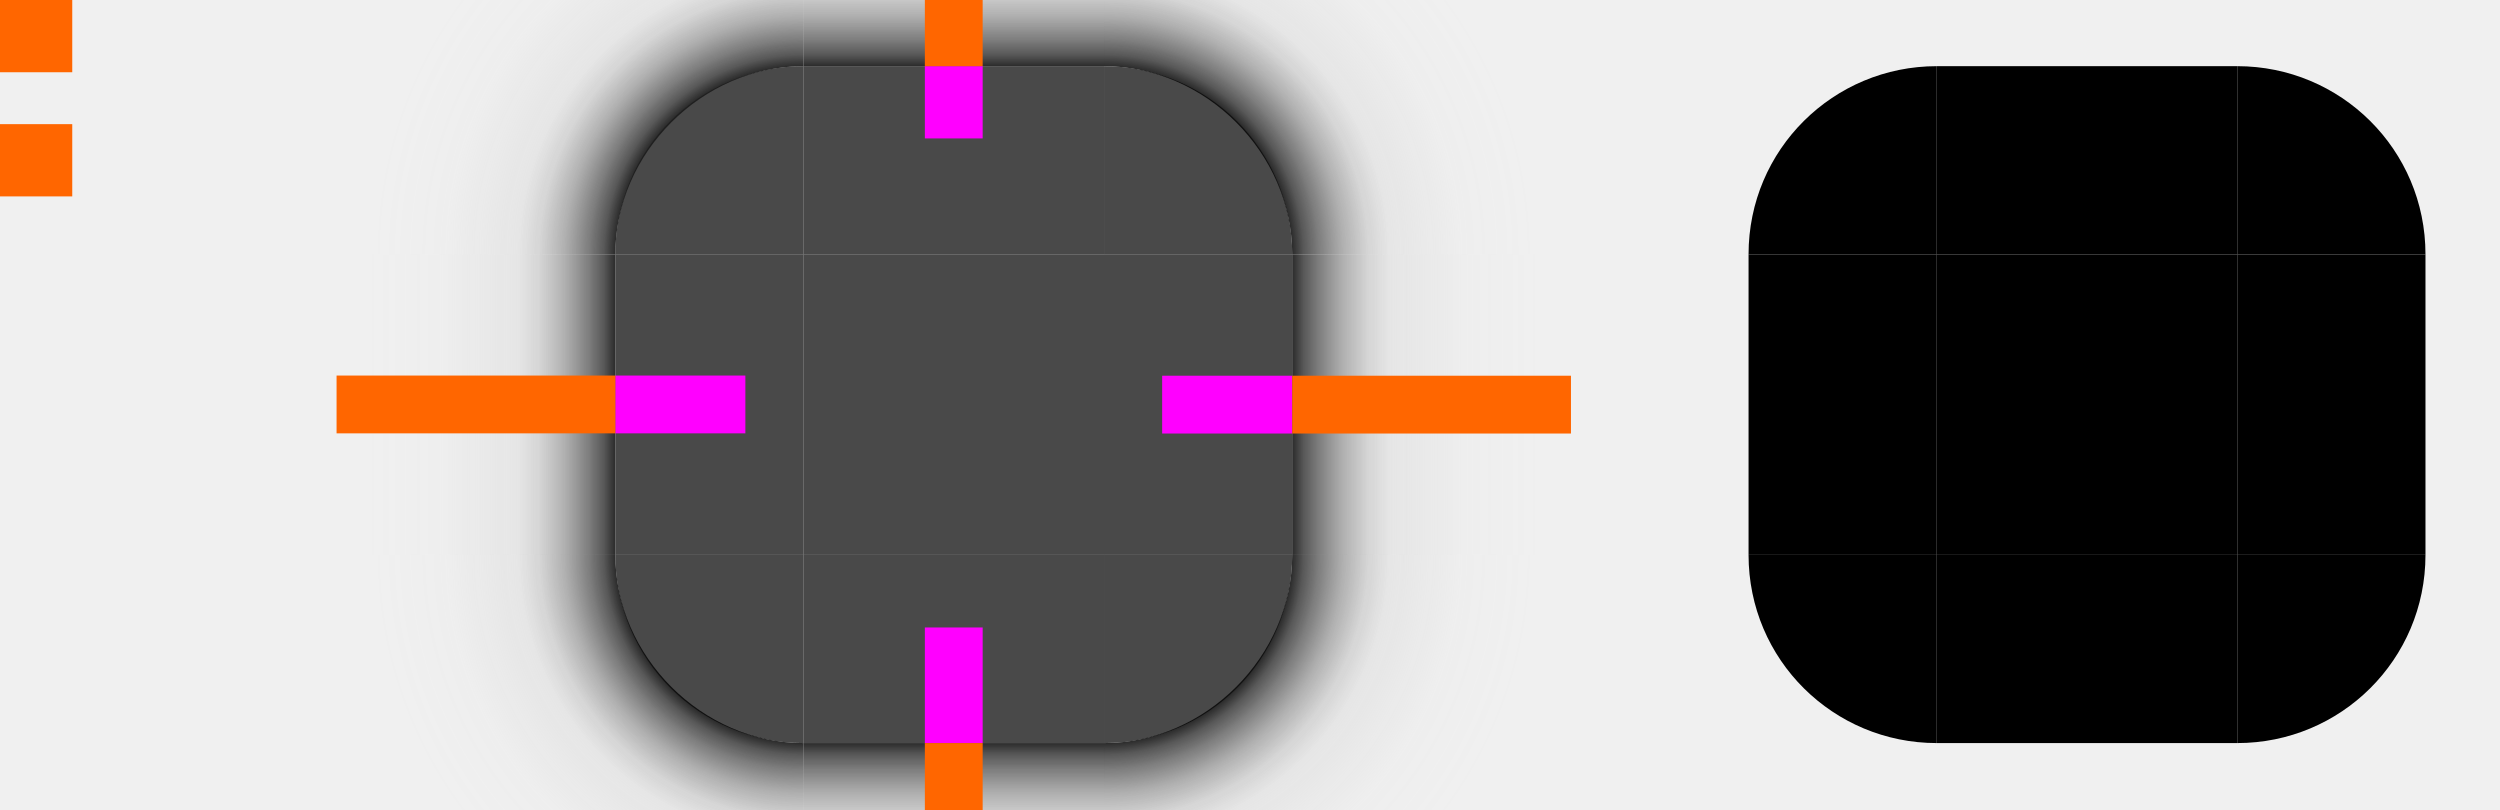
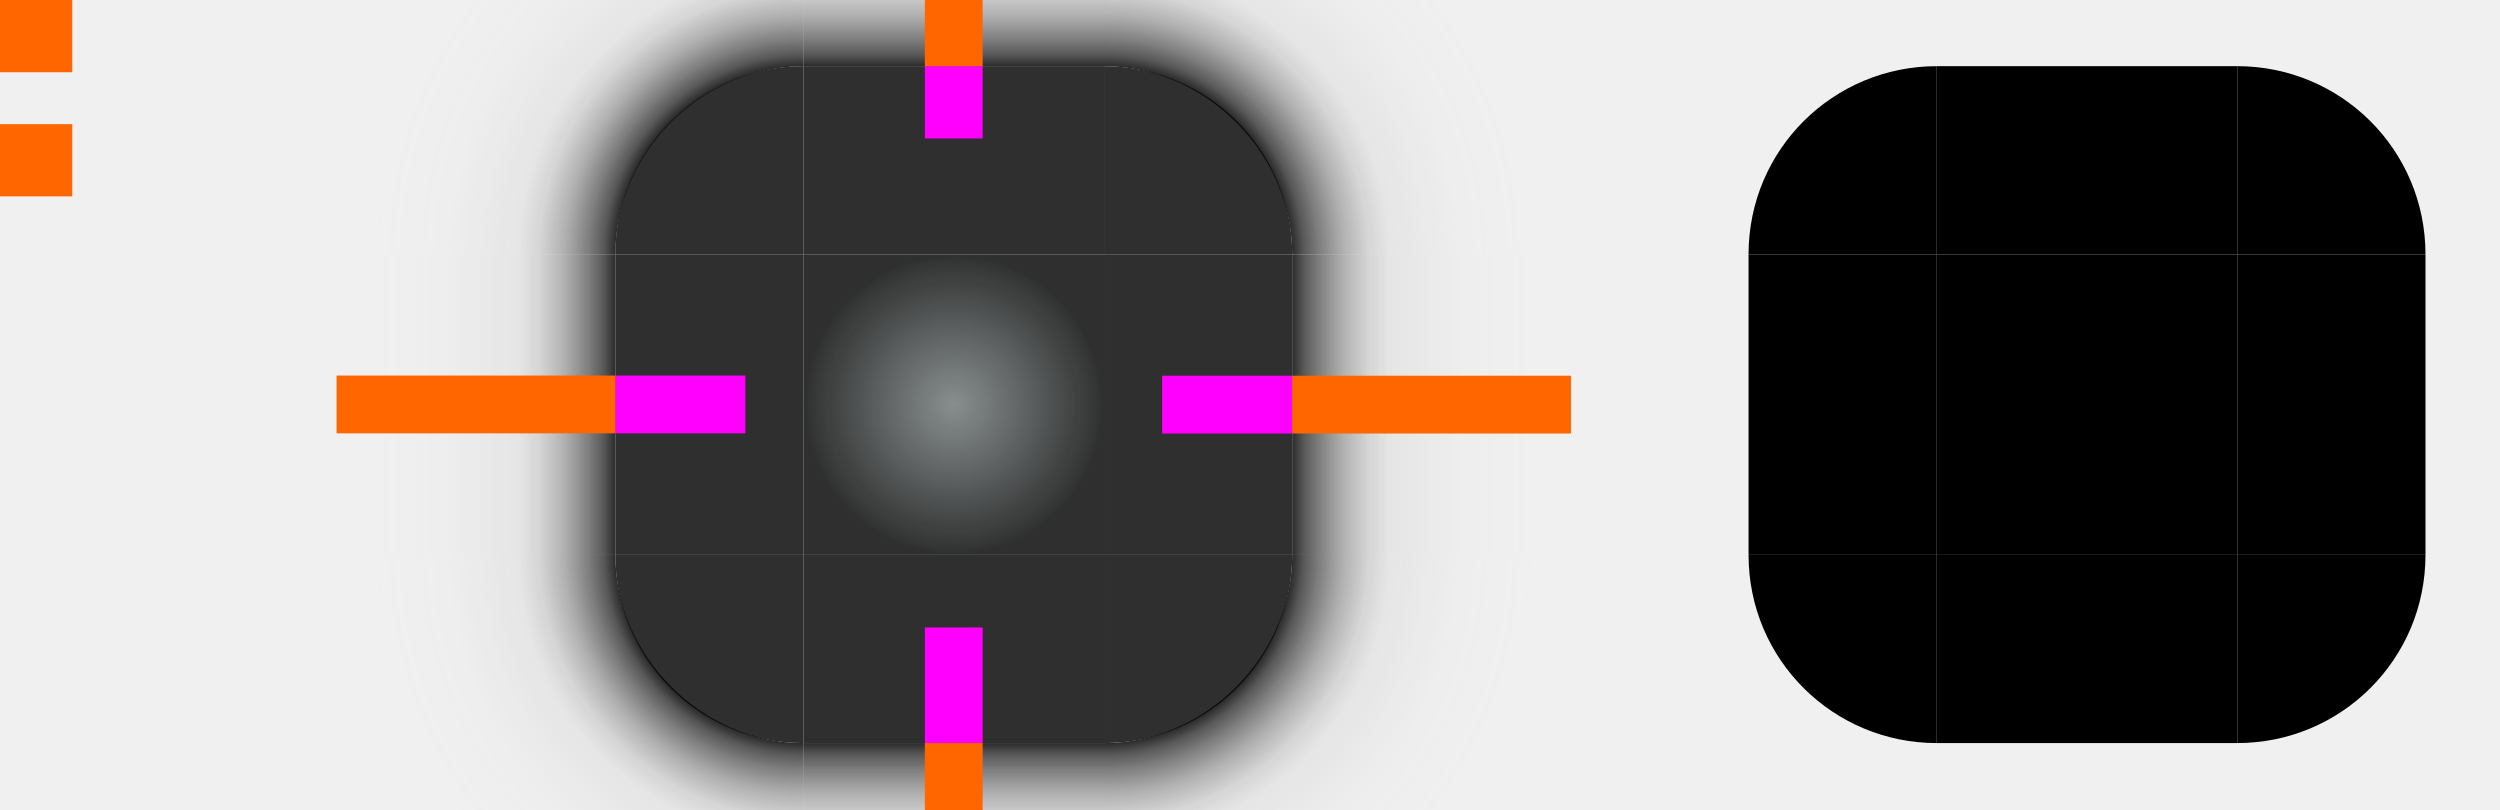
<svg xmlns="http://www.w3.org/2000/svg" xmlns:xlink="http://www.w3.org/1999/xlink" version="1.1" id="svg2" viewBox="0 0 173 56" height="56" width="173">
  <defs id="defs4">
+     <linearGradient id="linearGradient1">
+       <stop style="stop-color:#202a2a;stop-opacity:0.5;" offset="0" id="stop1" />
+       <stop style="stop-color:#1a1a1a;stop-opacity:0.9;" offset="1" id="stop2" />
+     </linearGradient>
+     <linearGradient id="linearGradient18">
+       <stop style="stop-color:#202a2a;stop-opacity:0.5;" offset="0" id="stop19" />
+       <stop style="stop-color:#1a1a1a;stop-opacity:0.9;" offset="1" id="stop20" />
+     </linearGradient>
+     <linearGradient id="linearGradient15">
+       <stop style="stop-color:#202a2a;stop-opacity:0.5;" offset="0" id="stop17" />
+       <stop style="stop-color:#1a1a1a;stop-opacity:0.9;" offset="1" id="stop18" />
+     </linearGradient>
+     <linearGradient id="linearGradient14">
+       <stop style="stop-color:#202a2a;stop-opacity:0.5;" offset="0" id="stop13" />
+       <stop style="stop-color:#1a1a1a;stop-opacity:0.9;" offset="1" id="stop14" />
+     </linearGradient>
+     <linearGradient id="linearGradient8">
+       <stop style="stop-color:#202a2a;stop-opacity:0.5;" offset="0" id="stop7" />
+       <stop style="stop-color:#1a1a1a;stop-opacity:0.9;" offset="1" id="stop8" />
+     </linearGradient>
+     <linearGradient id="linearGradient16">
+       <stop style="stop-color:#202a2a;stop-opacity:0.5;" offset="0" id="stop15" />
+       <stop style="stop-color:#1a1a1a;stop-opacity:0.9;" offset="1" id="stop16" />
+     </linearGradient>
+     <linearGradient id="linearGradient6">
+       <stop style="stop-color:#202a2a;stop-opacity:0.5;" offset="0" id="stop5" />
+       <stop style="stop-color:#1a1a1a;stop-opacity:0.9;" offset="1" id="stop6" />
+     </linearGradient>
+     <linearGradient id="linearGradient4">
+       <stop style="stop-color:#202a2a;stop-opacity:0.5;" offset="0" id="stop3" />
+       <stop style="stop-color:#1a1a1a;stop-opacity:0.9;" offset="1" id="stop4" />
+     </linearGradient>
    <linearGradient id="linearGradient12">
      <stop id="stop9" offset="0.403" style="stop-color:#bbbbbb;stop-opacity:0.502;" />
      <stop id="stop10" offset="0.483" style="stop-color:#bbbbbb;stop-opacity:0.325;" />
      <stop id="stop11" offset="0.778" style="stop-color:#bbbbbb;stop-opacity:0.024;" />
      <stop id="stop12" offset="0.924" style="stop-color:#bbbbbb;stop-opacity:0;" />
    </linearGradient>
    <linearGradient id="linearGradient5633">
      <stop id="stop5625" offset="0.151" style="stop-color:#bbbbbb;stop-opacity:0.502;" />
      <stop id="stop5627" offset="0.264" style="stop-color:#bbbbbb;stop-opacity:0.325;" />
      <stop id="stop5629" offset="0.705" style="stop-color:#bbbbbb;stop-opacity:0.024;" />
      <stop id="stop5631" offset="0.913" style="stop-color:#bbbbbb;stop-opacity:0;" />
    </linearGradient>
    <linearGradient id="linearGradient5593">
      <stop id="stop5585" offset="0.361" style="stop-color:#aaff00;stop-opacity:0.686;" />
      <stop id="stop5587" offset="0.474" style="stop-color:#00ff15;stop-opacity:0.5;" />
      <stop id="stop5589" offset="0.777" style="stop-color:#00ff15;stop-opacity:0.05;" />
      <stop id="stop5591" offset="0.96" style="stop-color:#00ff15;stop-opacity:0;" />
    </linearGradient>
    <linearGradient id="linearGradient5563">
      <stop id="stop5555" offset="0.363" style="stop-color:#aaff00;stop-opacity:0.667;" />
      <stop id="stop5557" offset="0.477" style="stop-color:#00ff15;stop-opacity:0.5;" />
      <stop id="stop5559" offset="0.729" style="stop-color:#00ff15;stop-opacity:0.05;" />
      <stop id="stop5561" offset="0.913" style="stop-color:#00ff15;stop-opacity:0;" />
    </linearGradient>
    <linearGradient id="linearGradient5553">
      <stop id="stop5545" offset="0.124" style="stop-color:#a0ff00;stop-opacity:0.686;" />
      <stop id="stop5547" offset="0.275" style="stop-color:#00ff15;stop-opacity:0.5;" />
      <stop id="stop5549" offset="0.729" style="stop-color:#00ff15;stop-opacity:0.05;" />
      <stop id="stop5551" offset="0.913" style="stop-color:#00ff15;stop-opacity:0;" />
    </linearGradient>
    <linearGradient id="linearGradient4989">
      <stop id="stop4981" offset="0.353" style="stop-color:#aaff00;stop-opacity:0.686;" />
      <stop id="stop4983" offset="0.463" style="stop-color:#00ff15;stop-opacity:0.502;" />
      <stop id="stop4985" offset="0.729" style="stop-color:#00ff15;stop-opacity:0.05;" />
      <stop id="stop4987" offset="0.913" style="stop-color:#00ff15;stop-opacity:0;" />
    </linearGradient>
    <linearGradient id="linearGradient982">
      <stop id="stop978" offset="0" style="stop-color:#000000;stop-opacity:1" />
      <stop style="stop-color:#000000;stop-opacity:1" offset="0.846" id="stop984" />
      <stop id="stop980" offset="1" style="stop-color:#000000;stop-opacity:0.1" />
    </linearGradient>
    <linearGradient y2="82" x2="316" y1="98" x1="316" gradientTransform="translate(-213,-417)" gradientUnits="userSpaceOnUse" id="linearGradient3775" xlink:href="#linearGradient4776" />
    <linearGradient xlink:href="#linearGradient4776" id="linearGradient4829" x1="316" y1="98" x2="316" y2="82" gradientUnits="userSpaceOnUse" />
    <radialGradient xlink:href="#linearGradient4776" id="radialGradient4756" gradientUnits="userSpaceOnUse" gradientTransform="matrix(-2.2940536e-6,-2.666668,-2.666666,2.2940522e-6,956.2191,228.7805)" cx="49.043" cy="238.957" fx="49.043" fy="238.957" r="6" />
    <radialGradient xlink:href="#linearGradient4736" id="radialGradient4720" gradientUnits="userSpaceOnUse" gradientTransform="matrix(-5.6221754e-6,-4.000003,-3.999992,5.6221603e-6,1276.427,292.5702)" cx="46.643" cy="241.357" fx="46.643" fy="241.357" r="6" />
    <linearGradient xlink:href="#linearGradient4776" id="linearGradient4855" gradientUnits="userSpaceOnUse" gradientTransform="matrix(4,0,0,1,-965,0)" x1="316" y1="98" x2="316" y2="82" />
    <linearGradient xlink:href="#linearGradient4736" id="linearGradient4859" gradientUnits="userSpaceOnUse" gradientTransform="translate(229,-138.9966)" x1="65" y1="244.997" x2="65" y2="220.997" />
    <linearGradient xlink:href="#linearGradient4776" id="linearGradient4888" gradientUnits="userSpaceOnUse" gradientTransform="translate(-213,-417)" x1="316" y1="98" x2="316" y2="82" />
    <linearGradient xlink:href="#linearGradient4776" id="linearGradient4886" gradientUnits="userSpaceOnUse" x1="316" y1="98" x2="316" y2="82" />
    <radialGradient xlink:href="#linearGradient4776" id="radialGradient4884" gradientUnits="userSpaceOnUse" gradientTransform="matrix(-2.2940536e-6,-2.666668,-2.666666,2.2940522e-6,956.2191,228.7805)" cx="49.043" cy="238.957" fx="49.043" fy="238.957" r="6" />
    <radialGradient xlink:href="#linearGradient4736" id="radialGradient4882" gradientUnits="userSpaceOnUse" gradientTransform="matrix(-5.6221754e-6,-4.000003,-3.999992,5.6221603e-6,1276.427,292.5702)" cx="46.643" cy="241.357" fx="46.643" fy="241.357" r="6" />
    <linearGradient xlink:href="#linearGradient4776" id="linearGradient4900" gradientUnits="userSpaceOnUse" gradientTransform="matrix(4,0,0,1,-965,0)" x1="316" y1="98" x2="316" y2="82" />
    <linearGradient xlink:href="#linearGradient4736" id="linearGradient4898" gradientUnits="userSpaceOnUse" gradientTransform="translate(229,-138.9966)" x1="65" y1="244.997" x2="65" y2="220.997" />
    <linearGradient xlink:href="#linearGradient4776" id="linearGradient4912" gradientUnits="userSpaceOnUse" gradientTransform="matrix(4,0,0,1,-965,0)" x1="316" y1="98" x2="316" y2="82" />
    <linearGradient xlink:href="#linearGradient4736" id="linearGradient4910" gradientUnits="userSpaceOnUse" gradientTransform="translate(229,-138.9966)" x1="65" y1="244.997" x2="65" y2="220.997" />
    <linearGradient xlink:href="#linearGradient4776" id="linearGradient4930" gradientUnits="userSpaceOnUse" gradientTransform="translate(-213,-417)" x1="316" y1="98" x2="316" y2="82" />
    <linearGradient xlink:href="#linearGradient4776" id="linearGradient4928-7" gradientUnits="userSpaceOnUse" x1="316" y1="98" x2="316" y2="82" />
    <radialGradient xlink:href="#linearGradient4776" id="radialGradient4926" gradientUnits="userSpaceOnUse" gradientTransform="matrix(-2.2940536e-6,-2.666668,-2.666666,2.2940522e-6,956.2191,228.7805)" cx="49.043" cy="238.957" fx="49.043" fy="238.957" r="6" />
    <radialGradient xlink:href="#linearGradient4736" id="radialGradient4924-9" gradientUnits="userSpaceOnUse" gradientTransform="matrix(-5.6221754e-6,-4.000003,-3.999992,5.6221603e-6,1276.427,292.5702)" cx="46.643" cy="241.357" fx="46.643" fy="241.357" r="6" />
    <linearGradient xlink:href="#linearGradient4776" id="linearGradient4948-7" gradientUnits="userSpaceOnUse" gradientTransform="translate(-213,-417)" x1="316" y1="98" x2="316" y2="82" />
    <linearGradient xlink:href="#linearGradient4776" id="linearGradient4946-4" gradientUnits="userSpaceOnUse" x1="316" y1="98" x2="316" y2="82" />
    <radialGradient xlink:href="#linearGradient4776" id="radialGradient4944-9" gradientUnits="userSpaceOnUse" gradientTransform="matrix(-2.2940536e-6,-2.666668,-2.666666,2.2940522e-6,956.2191,228.7805)" cx="49.043" cy="238.957" fx="49.043" fy="238.957" r="6" />
    <radialGradient xlink:href="#linearGradient4736" id="radialGradient4942" gradientUnits="userSpaceOnUse" gradientTransform="matrix(-5.6221754e-6,-4.000003,-3.999992,5.6221603e-6,1276.427,292.5702)" cx="46.643" cy="241.357" fx="46.643" fy="241.357" r="6" />
    <linearGradient id="linearGradient4776">
      <stop style="stop-color:#232629;stop-opacity:0.588;" offset="0" id="stop4788" />
      <stop id="stop4794" offset="0.241" style="stop-color:#232629;stop-opacity:0.588;" />
      <stop style="stop-color:#151719;stop-opacity:0.129;" offset="0.378" id="stop4804" />
      <stop id="stop4798" offset="0.456" style="stop-color:#08090a;stop-opacity:0.047;" />
      <stop style="stop-color:#040405;stop-opacity:0.004;" offset="0.528" id="stop4831" />
      <stop id="stop4792" offset="1" style="stop-color:#000000;stop-opacity:0;" />
    </linearGradient>
    <linearGradient xlink:href="#linearGradient4776" id="linearGradient4960" gradientUnits="userSpaceOnUse" gradientTransform="matrix(4,0,0,1,-965,0)" x1="316" y1="98" x2="316" y2="82" />
    <linearGradient id="linearGradient4736">
      <stop id="stop4738" offset="0" style="stop-color:#232629;stop-opacity:0.297;" />
      <stop style="stop-color:#1a1c1e;stop-opacity:0.297;" offset="0.6" id="stop4740" />
      <stop id="stop4742" offset="0.703" style="stop-color:#151719;stop-opacity:0.204;" />
      <stop style="stop-color:#111314;stop-opacity:0.115;" offset="0.804" id="stop4744" />
      <stop id="stop4746" offset="0.866" style="stop-color:#08090a;stop-opacity:0.063;" />
      <stop style="stop-color:#040405;stop-opacity:0.016;" offset="0.915" id="stop4748" />
      <stop id="stop4750" offset="0.958" style="stop-color:#020202;stop-opacity:0.012;" />
      <stop id="stop4752" offset="1" style="stop-color:#000000;stop-opacity:0;" />
    </linearGradient>
    <linearGradient xlink:href="#linearGradient4736" id="linearGradient4958" gradientUnits="userSpaceOnUse" gradientTransform="translate(229,-138.9966)" x1="65" y1="244.997" x2="65" y2="220.997" />
    <mask maskUnits="userSpaceOnUse" id="mask4270-9">
      <g id="g4272-5">
        <path id="path4274-2" d="M 127,-31 93.526,2.561 74,22 l 106,0 -19.526,-19.439 z" style="fill:#ffffff;fill-opacity:1;stroke:none" />
        <path style="fill:#000000;fill-opacity:1;stroke:none" d="m 127,-14 -12,12.031 -7,6.969 38,0 -7,-6.969 z" id="path4276-2" />
      </g>
    </mask>
    <linearGradient id="linearGradient7669">
      <stop id="stop7661" offset="0.167" style="stop-color:#aaff00;stop-opacity:0.667;" />
      <stop id="stop7663" offset="0.275" style="stop-color:#00ff15;stop-opacity:0.5;" />
      <stop id="stop7665" offset="0.729" style="stop-color:#00ff15;stop-opacity:0.05;" />
      <stop id="stop7667" offset="0.913" style="stop-color:#00ff15;stop-opacity:0;" />
    </linearGradient>
    <radialGradient id="radialGradient4255-2-19" cx="981.829" cy="907.127" r="8.5" fx="981.829" fy="907.127" gradientTransform="matrix(0.00184408,4.284677,-4.230415,0.00185995,3912.093,-4170.111)" gradientUnits="userSpaceOnUse" xlink:href="#linearGradient5593" />
    <radialGradient id="radialGradient4255-2-10" cx="981.824" cy="907.121" r="8.5" fx="981.824" fy="907.121" gradientTransform="matrix(-3.2842627e-4,-3.800478,3.801803,-3.6871811e-4,-3392.767,3749.33)" gradientUnits="userSpaceOnUse" xlink:href="#linearGradient12" />
    <linearGradient id="linearGradient9455">
      <stop id="stop9447" offset="0.167" style="stop-color:#a0ff00;stop-opacity:0.686;" />
      <stop id="stop9449" offset="0.275" style="stop-color:#00ff15;stop-opacity:0.5;" />
      <stop id="stop9451" offset="0.729" style="stop-color:#00ff15;stop-opacity:0.05;" />
      <stop id="stop9453" offset="0.913" style="stop-color:#00ff15;stop-opacity:0;" />
    </linearGradient>
    <linearGradient id="linearGradient4283" x1="10.395" x2="10.395" y1="-965.93" y2="-954.266" gradientTransform="matrix(0.2020268,0,0,-1.936355,55.89986,-1862.383)" gradientUnits="userSpaceOnUse" xlink:href="#linearGradient5633" />
+     <linearGradient id="linearGradient69">
+       <stop style="stop-color:#202a2a;stop-opacity:0.5;" offset="0" id="stop69" />
+       <stop style="stop-color:#1a1a1a;stop-opacity:0.9;" offset="1" id="stop70" />
+     </linearGradient>
+     <radialGradient xlink:href="#linearGradient4" id="radialGradient2" cx="95.492" cy="51.932" fx="95.492" fy="51.932" r="12.508" gradientTransform="matrix(0.9999653,-3.3672289e-5,3.3303389e-5,1.012491,0.00158329,-12.52954)" gradientUnits="userSpaceOnUse" />
+     <radialGradient xlink:href="#linearGradient69" id="radialGradient3" cx="95.5" cy="39.862" fx="95.5" fy="39.862" r="12.5" gradientTransform="matrix(0.9999516,1.5981543e-6,-1.4882762e-6,0.999932,0.00468749,0.00255281)" gradientUnits="userSpaceOnUse" />
+     <radialGradient xlink:href="#linearGradient6" id="radialGradient4" cx="89.429" cy="33.928" fx="89.429" fy="33.928" r="4.026" gradientTransform="matrix(1.596705,-4.8388673e-5,4.892542e-5,1.59671,-53.36454,-20.24095)" gradientUnits="userSpaceOnUse" />
+     <radialGradient xlink:href="#linearGradient16" id="radialGradient15" cx="95.505" cy="51.917" fx="95.505" fy="51.917" r="12.508" gradientTransform="matrix(1.000063,-2.036317e-6,2.2084014e-6,1.012431,-0.00607815,-12.52882)" gradientUnits="userSpaceOnUse" />
+     <radialGradient xlink:href="#linearGradient8" id="radialGradient5" cx="89.429" cy="33.928" fx="89.429" fy="33.928" r="4.026" gradientTransform="matrix(1.596807,-3.6919351e-6,3.7797981e-6,1.596709,-53.37177,-20.2449)" gradientUnits="userSpaceOnUse" />
+     <radialGradient xlink:href="#linearGradient14" id="radialGradient6" cx="95.492" cy="52.486" fx="95.492" fy="52.486" r="12.508" gradientTransform="matrix(0.9999663,3.3264632e-5,-3.3189737e-5,1.012428,0.00494841,-12.53828)" gradientUnits="userSpaceOnUse" />
+     <radialGradient xlink:href="#linearGradient15" id="radialGradient18" cx="95.506" cy="51.833" fx="95.506" fy="51.833" r="12.506" gradientTransform="matrix(1.000063,2.2282413e-6,-1.7081217e-6,1.021798,-0.00593565,-12.82164)" gradientUnits="userSpaceOnUse" />
+     <radialGradient xlink:href="#linearGradient18" id="radialGradient20" cx="89.429" cy="33.928" fx="89.429" fy="33.928" r="4.026" gradientTransform="matrix(1.596704,4.3456386e-6,-3.7995567e-6,1.596646,-53.36229,-20.24346)" gradientUnits="userSpaceOnUse" />
+     <radialGradient xlink:href="#linearGradient1" id="radialGradient7" cx="89.429" cy="33.93" fx="89.429" fy="33.93" r="4.026" gradientTransform="matrix(1.596804,3.2856074e-6,-3.018854e-6,1.596702,-53.37127,-20.24618)" gradientUnits="userSpaceOnUse" />
    <linearGradient xlink:href="#linearGradient8-3" id="linearGradient6309" gradientUnits="userSpaceOnUse" gradientTransform="matrix(-0.2970846,0,0,-0.71137,80.85339,-681.2601)" x1="85" y1="-965.784" x2="85" y2="-954.687" />
    <linearGradient id="linearGradient8-3">
      <stop id="stop3-6" offset="0" style="stop-color:#010101;stop-opacity:0;" />
      <stop id="stop9-7" offset="0.151" style="stop-color:#010101;stop-opacity:0.8;" />
      <stop id="stop4-5" offset="0.25" style="stop-color:#010101;stop-opacity:0.6;" />
      <stop id="stop5-3" offset="0.382" style="stop-color:#010101;stop-opacity:0.43;" />
      <stop id="stop6-5" offset="0.599" style="stop-color:#010101;stop-opacity:0.21;" />
      <stop id="stop7-6" offset="0.816" style="stop-color:#010101;stop-opacity:0.063;" />
      <stop id="stop8-2" offset="1" style="stop-color:#010101;stop-opacity:0;" />
    </linearGradient>
    <linearGradient xlink:href="#linearGradient8-3" id="linearGradient6309-9" gradientUnits="userSpaceOnUse" gradientTransform="matrix(-0.2970495,0,0,-0.71137,80.8522,-681.26)" x1="85" y1="-965.784" x2="85" y2="-954.687" />
    <radialGradient xlink:href="#linearGradient49" id="radialGradient1124" cx="79.13" cy="20.87" fx="79.13" fy="20.87" r="12" gradientUnits="userSpaceOnUse" gradientTransform="matrix(9.8336216e-6,-1.643868,1.6439,1.0005258e-5,21.29464,147.682)" />
    <linearGradient id="linearGradient49">
      <stop id="stop43" offset="0" style="stop-color:#010101;stop-opacity:0;" />
      <stop id="stop44" offset="0.66" style="stop-color:#010101;stop-opacity:0.8;" />
      <stop id="stop45" offset="0.7" style="stop-color:#010101;stop-opacity:0.6;" />
      <stop id="stop46" offset="0.753" style="stop-color:#010101;stop-opacity:0.43;" />
      <stop id="stop47" offset="0.84" style="stop-color:#010101;stop-opacity:0.21;" />
      <stop id="stop48" offset="0.926" style="stop-color:#010101;stop-opacity:0.063;" />
      <stop id="stop49" offset="1" style="stop-color:#010101;stop-opacity:0;" />
    </linearGradient>
  </defs>
  <g id="layer1" style="display:inline">
    <g transform="matrix(0.8317884,0,0,0.8317884,-13.43579,-5.156902)" id="center" style="display:inline">
-       <path style="opacity:1;fill:#1a1a1a;fill-opacity:0.78;stroke:none" d="m 83,27.362 h 25.001 v 25 H 83 Z" id="rect3067" />
+       <path style="opacity:1;fill:url(#radialGradient3);fill-opacity:1;stroke:none" d="m 83,27.362 h 25.001 v 25 H 83 Z" id="rect3067" />
    </g>
    <g transform="matrix(-1.617366,0,0,-1.617366,210.6387,82.87492)" id="bottomright" style="display:inline">
-       <path id="path13" style="display:inline;opacity:1;fill:#1a1a1a;fill-opacity:0.78;stroke:none;stroke-width:1.009" d="m 83,19.448 c -4.418,0 -8.052,3.558 -8.052,8.052 l 8.052,4.1e-5 v -6.138 z" />
+       <path id="path13" style="display:inline;opacity:1;fill:url(#radialGradient20);fill-opacity:1;stroke:none;stroke-width:1.009" d="m 83,19.448 c -4.418,0 -8.052,3.558 -8.052,8.052 l 8.052,4.1e-5 v -6.138 z" />
    </g>
    <g transform="matrix(1.617366,0,0,-1.617366,-78.63875,82.8774)" id="bottomleft" style="display:inline">
-       <path id="path15" style="display:inline;opacity:1;fill:#1a1a1a;fill-opacity:0.78;stroke:none;stroke-width:1.009" d="m 83,19.449 c -4.418,0 -8.052,3.558 -8.052,8.052 l 8.052,4.1e-5 v -6.138 z" />
+       <path id="path15" style="display:inline;opacity:1;fill:url(#radialGradient7);fill-opacity:1;stroke:none;stroke-width:1.009" d="m 83,19.449 c -4.418,0 -8.052,3.558 -8.052,8.052 l 8.052,4.1e-5 v -6.138 z" />
    </g>
    <g id="shadow-topleft">
      <path id="shadow-topleft-base" d="m 23.29,17.603 19.289,-5e-6 C 42.579,10.683 48.184,4.579 55.603,4.579 V -14.71 H 23.29 Z" style="display:inline;fill:url(#radialGradient4255-2-10);fill-opacity:1;stroke:none;stroke-width:2.032" />
      <path id="rect529" d="M 35.876,-2.124 V 17.602 l 6.704,5.66e-4 c 0,-7.012 6.012,-13.023 13.024,-13.023 v -6.703 z" style="display:inline;fill:url(#radialGradient1124);fill-opacity:1;stroke-width:1.055" />
    </g>
    <g transform="matrix(1.617366,0,0,1.617366,-78.63875,-26.87493)" id="topleft">
-       <path id="path3069-6" style="opacity:1;fill:#1a1a1a;fill-opacity:0.78;stroke:none;stroke-width:1.009" d="m 83,19.448 c -4.418,0 -8.052,3.558 -8.052,8.052 L 83,27.5 V 21.362 Z" />
+       <path id="path3069-6" style="opacity:1;fill:url(#radialGradient5);fill-opacity:1;stroke:none;stroke-width:1.009" d="m 83,19.448 c -4.418,0 -8.052,3.558 -8.052,8.052 L 83,27.5 V 21.362 Z" />
    </g>
    <g transform="matrix(-1.617366,0,0,1.617366,210.6397,-26.87493)" id="topright" style="display:inline">
-       <path id="path12" style="display:inline;opacity:1;fill:#1a1a1a;fill-opacity:0.78;stroke:none;stroke-width:1.009" d="m 83,19.448 c -4.418,0 -8.052,3.558 -8.052,8.052 l 8.052,4.1e-5 v -6.138 z" />
+       <path id="path12" style="display:inline;opacity:1;fill:url(#radialGradient4);fill-opacity:1;stroke:none;stroke-width:1.009" d="m 83,19.448 c -4.418,0 -8.052,3.558 -8.052,8.052 l 8.052,4.1e-5 v -6.138 z" />
    </g>
    <g id="bottom" transform="matrix(0.8313643,0,0,-0.8136281,-13.40058,60.66)" style="display:inline">
-       <path id="path14" style="display:inline;opacity:1;fill:#1a1a1a;fill-opacity:0.78;stroke:none;stroke-width:1.414" d="M 83,11.355 V 27.363 H 108.013 V 11.355 h -4.444 -0.102 -15.922 -0.113 z" />
+       <path id="path14" style="display:inline;opacity:1;fill:url(#radialGradient18);fill-opacity:1;stroke:none;stroke-width:1.414" d="M 83,11.355 V 27.363 H 108.013 V 11.355 h -4.444 -0.102 -15.922 -0.113 z" />
    </g>
    <path id="path9-1" style="display:none;fill:url(#linearGradient6309-9);fill-opacity:1;stroke-width:0.544" d="M 76.397,4.579 H 55.603 v -6.703 l 20.795,3.015e-4 z" />
    <g id="shadow-top">
      <path id="shadow-top-base" style="display:inline;opacity:1;fill:url(#linearGradient4283);fill-opacity:1;stroke-width:0.74" d="m 55.603,4.579 20.795,4e-7 1.7e-5,-19.289 L 55.603,-14.71 Z" />
      <path id="path9" style="display:inline;fill:url(#linearGradient6309);fill-opacity:1;stroke-width:0.544" d="M 76.398,4.579 H 55.601 v -6.703 l 20.797,3.015e-4 z" />
    </g>
    <g transform="matrix(0.8312661,0,0,0.8210619,-13.38996,-4.869666)" id="top">
-       <path id="path3356" style="display:inline;fill:#1a1a1a;fill-opacity:0.78;stroke:none;stroke-width:1.408" d="M 82.997,27.37 V 11.508 h 25.016 v 15.862 z" />
+       <path id="path3356" style="display:inline;fill:url(#radialGradient15);fill-opacity:1;stroke:none;stroke-width:1.408" d="M 82.997,27.37 V 11.508 h 25.016 v 15.862 z" />
    </g>
    <g transform="matrix(0,-0.8312661,-0.8210619,0,98.88213,107.3794)" id="right" style="display:inline">
-       <path id="path3159" style="display:inline;fill:#1a1a1a;fill-opacity:0.78;stroke:none;stroke-width:1.413" d="M 108,27.385 H 103.47 87.544 82.984 V 11.523 H 108 Z" />
+       <path id="path3159" style="display:inline;fill:url(#radialGradient2);fill-opacity:1;stroke:none;stroke-width:1.413" d="M 108,27.385 H 103.47 87.544 82.984 V 11.523 H 108 Z" />
    </g>
    <g transform="matrix(0,-0.8312661,0.8210619,0,32.66233,107.3794)" id="left">
-       <path id="path3256" style="display:inline;opacity:1;fill:#1a1a1a;fill-opacity:0.78;stroke:none;stroke-width:1.414" d="M 108,12.078 H 82.984 v 3.852 0.01 12 H 108 V 15.94 Z" />
+       <path id="path3256" style="display:inline;opacity:1;fill:url(#radialGradient6);fill-opacity:1;stroke:none;stroke-width:1.414" d="M 108,12.078 H 82.984 v 3.852 0.01 12 H 108 V 15.94 Z" />
    </g>
    <path style="display:inline;fill:#000000;fill-opacity:1;stroke:none;stroke-width:0.832" d="M 134.024,17.603 H 154.819 v 20.795 h -20.795 z" id="mask-center" />
    <path id="mask-bottomright" style="display:inline;fill:#000000;fill-opacity:1;stroke:none;stroke-width:1.631" d="m 154.819,51.421 c 7.146,0 13.024,-5.755 13.024,-13.024 L 164.523,38.397 h -9.704 v 9.928 z" />
    <path id="mask-bottomleft" style="display:inline;fill:#000000;fill-opacity:1;stroke:none;stroke-width:1.631" d="M 134.024,51.421 C 126.878,51.421 121,45.666 121,38.397 l 3.32,-6.6e-5 h 9.704 v 9.928 z" />
    <path id="mask-topleft" style="display:inline;fill:#000000;fill-opacity:1;stroke:none;stroke-width:1.631" d="m 134.024,4.579 c -7.146,0 -13.024,5.755 -13.024,13.024 l 3.32,6.6e-5 h 9.704 V 7.675 Z" />
    <path id="mask-topright" style="display:inline;fill:#000000;fill-opacity:1;stroke:none;stroke-width:1.631" d="m 154.819,4.579 c 7.146,0 13.024,5.755 13.024,13.024 l -3.32,6.6e-5 h -9.704 V 7.675 Z" />
    <path id="mask-bottom" style="display:inline;fill:#000000;fill-opacity:1;stroke:none;stroke-width:1.163" d="m 134.024,51.421 v -9.76 -0.008 -3.256 h 3.324 14.145 3.326 v 3.256 0.008 9.76 h -3.694 -0.085 -13.237 -0.094 z" />
    <path id="mask-top" style="display:inline;fill:#000000;fill-opacity:1;stroke:none;stroke-width:1.163" d="M 134.024,17.603 V 7.843 7.835 4.579 h 3.324 14.145 3.326 v 3.256 0.008 9.76 h -3.694 -0.085 -13.237 -0.094 z" />
    <path id="mask-right" style="display:inline;fill:#000000;fill-opacity:1;stroke:none;stroke-width:1.168" d="m 154.819,17.603 v 3.766 13.239 3.79 h 9.745 0.122 3.157 v -3.339 c 2.2e-4,5.63e-4 0,-14.142 0,-14.142 v -3.314 h -3.157 z" />
    <path id="mask-left" style="display:inline;fill:#000000;fill-opacity:1;stroke:none;stroke-width:1.168" d="m 121,17.603 v 3.314 14.142 3.339 h 3.163 0.008 9.853 V 34.69 21.368 17.603 h -9.853 z" />
    <use x="0" y="0" xlink:href="#shadow-topleft" id="shadow-topright" transform="matrix(-1,0,0,1,132.0007,-2.4876999e-4)" style="display:inline" />
    <use x="0" y="0" xlink:href="#shadow-topleft" id="shadow-bottomleft" transform="matrix(1,0,0,-1,3.3173267e-4,56.00018)" style="display:inline" />
    <use x="0" y="0" xlink:href="#shadow-topleft" id="shadow-bottomright" transform="rotate(180,66.00024,28.00023)" style="display:inline" />
    <use x="0" y="0" xlink:href="#shadow-top" id="shadow-bottom" transform="matrix(1,0,0,-1,0,56)" style="display:inline" />
    <use x="0" y="0" xlink:href="#shadow-top" id="shadow-right" transform="matrix(0,-1,-1,0,94.00041,94.00031)" style="display:inline" />
    <use x="0" y="0" xlink:href="#shadow-top" id="shadow-left" transform="rotate(-90,66.00016,28.00015)" style="display:inline" />
    <rect y="904.362" x="0" height="5" width="5" id="hint-stretch-center" style="display:inline;opacity:1;fill:#ff6600;fill-opacity:1;stroke:none" transform="translate(0,-904.3622)" />
    <rect y="4.579" x="64" height="5" width="4" id="hint-top-margin" style="display:inline;fill:#ff00ff;fill-opacity:1;stroke:none;stroke-width:0.828" />
    <rect style="display:inline;fill:#ff00ff;fill-opacity:1;stroke:none;stroke-width:1.136" id="hint-bottom-margin" width="4" height="8" x="64" y="43.421" />
    <rect transform="rotate(90)" style="display:inline;fill:#ff00ff;fill-opacity:1;stroke:none;stroke-width:1.11" id="hint-right-margin" width="4" height="9" x="26" y="-89.421" />
    <rect transform="rotate(90)" y="-51.579" x="25.988" height="9" width="4" id="hint-left-margin" style="display:inline;fill:#ff00ff;fill-opacity:1;stroke:none;stroke-width:1.225" />
    <rect style="display:inline;fill:#ff6600;fill-opacity:1;stroke:none;stroke-width:1.836" id="shadow-hint-top-margin" width="4" height="19.289" x="64" y="-14.71" />
    <rect y="51.421" x="64" height="19.289" width="4" id="shadow-hint-bottom-margin" style="display:inline;fill:#ff6600;fill-opacity:1;stroke:none;stroke-width:1.601" />
    <rect y="-108.711" x="26" height="19.289" width="4" id="shadow-hint-right-margin" style="display:inline;fill:#ff6600;fill-opacity:1;stroke:none;stroke-width:1.712" transform="rotate(90)" />
    <rect style="display:inline;fill:#ff6600;fill-opacity:1;stroke:none;stroke-width:1.629" id="shadow-hint-left-margin" width="4" height="19.289" x="25.988" y="-42.579" transform="rotate(90)" />
    <rect y="8.591" x="0" height="5" width="5" id="hint-stretch-borders" style="display:inline;opacity:1;fill:#ff6600;fill-opacity:1;stroke:none" />
  </g>
</svg>
